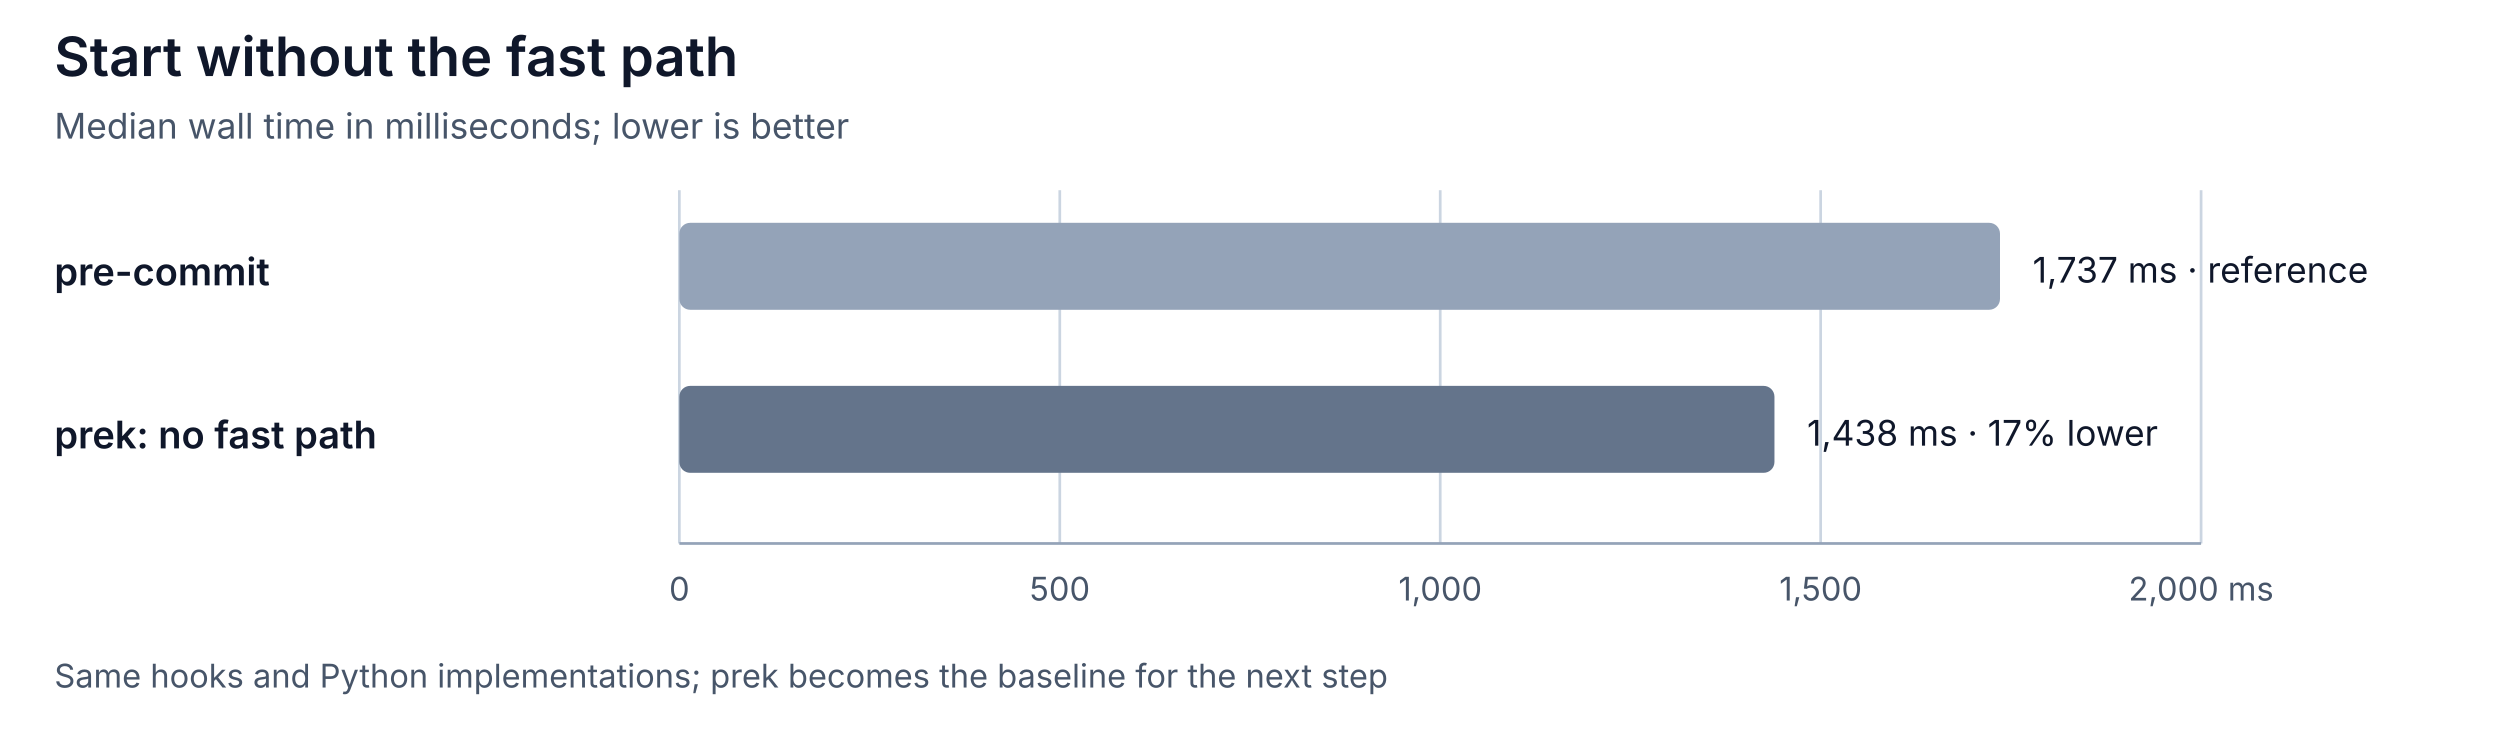
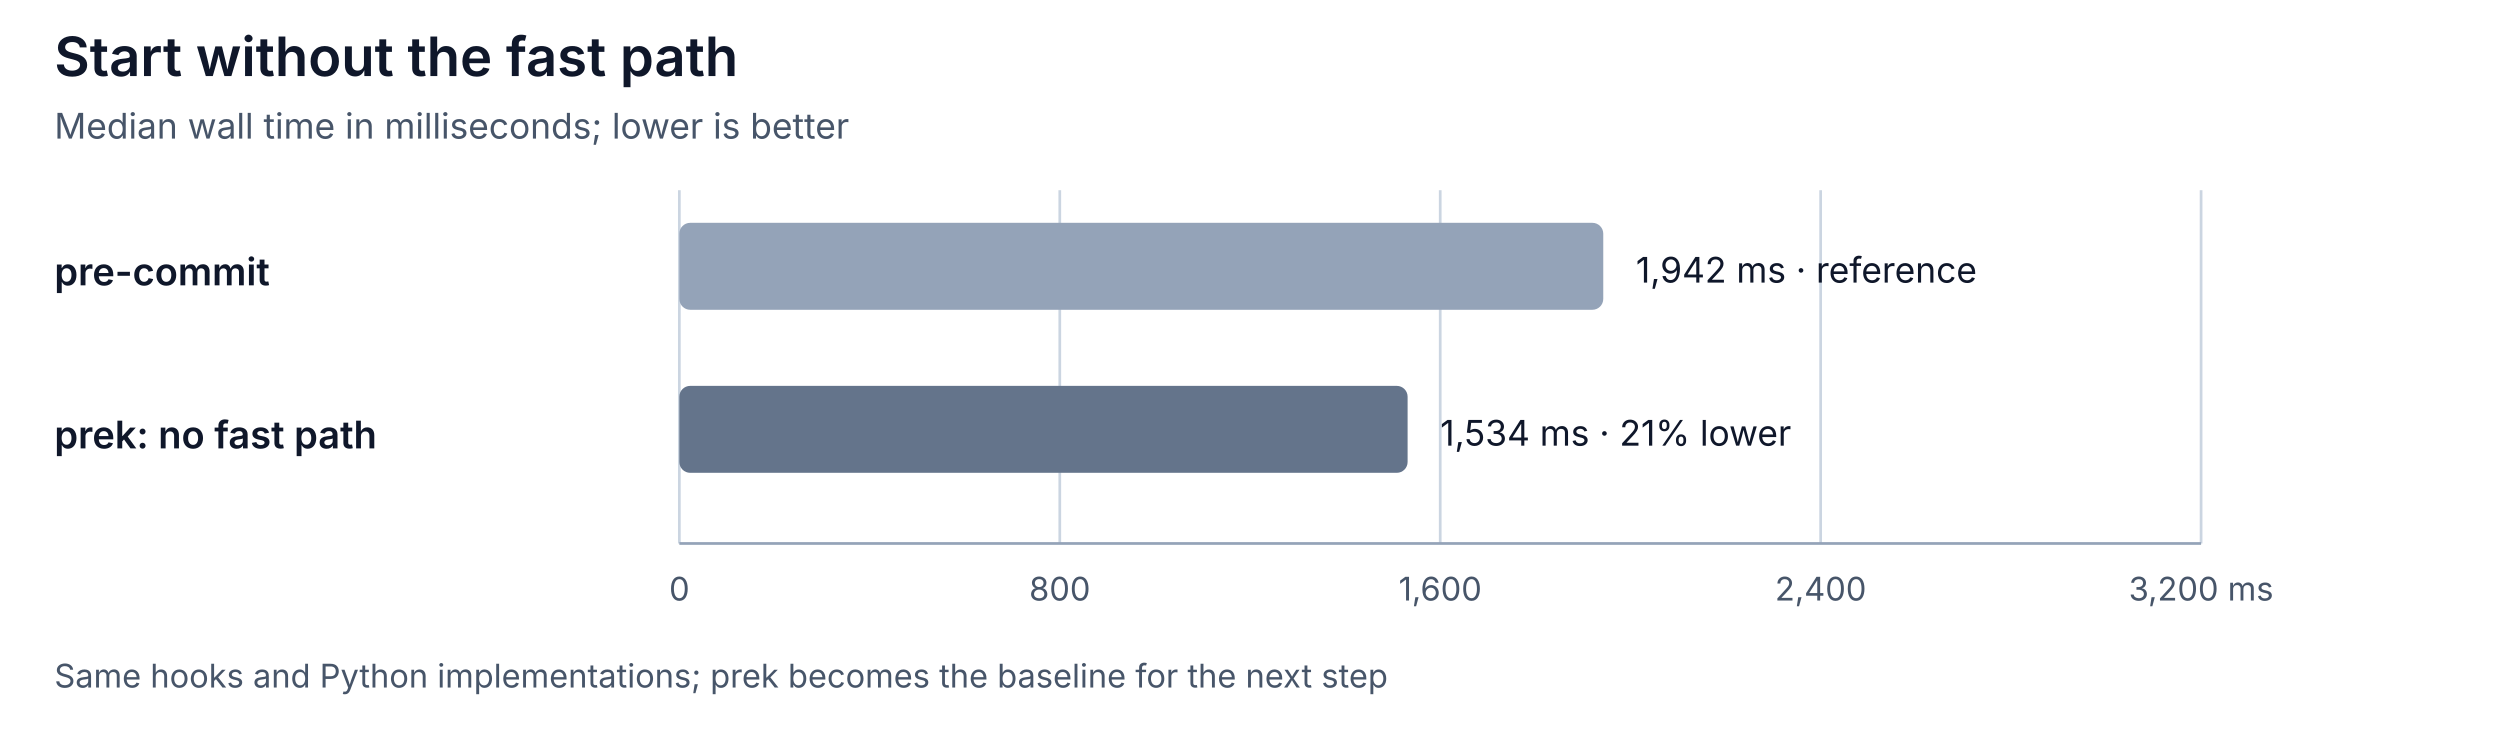
<svg xmlns="http://www.w3.org/2000/svg" viewBox="0 0 920 270" role="img" aria-labelledby="title desc">
  <style>
    text {
      fill: #0f172a;
      font-family: -apple-system, BlinkMacSystemFont, "Segoe UI", sans-serif;
    }
    .title { font-size: 20px; font-weight: 600; }
    .subtitle, .tick, .note { fill: #475569; }
    .subtitle { font-size: 13px; }
    .label { font-size: 14px; font-weight: 600; }
    .value { font-size: 13px; }
    .tick, .note { font-size: 12px; }
    .grid { stroke: #cbd5e1; stroke-width: 1; }
    .axis { stroke: #94a3b8; stroke-width: 1; }
    .reference { fill: #94a3b8; }
    .baseline { fill: #64748b; }
    @media (prefers-color-scheme: dark) {
      text { fill: #e2e8f0; }
      .subtitle, .tick, .note { fill: #a8b3cf; }
      .grid { stroke: #334155; }
      .axis { stroke: #64748b; }
      .reference { fill: #94a3b8; }
      .baseline { fill: #64748b; }
    }
  </style>
  <text class="title" x="20" y="28">Start without the fast path</text>
  <text class="subtitle" x="20" y="51">Median wall time in milliseconds; lower is better</text>
  <line class="grid" x1="250" y1="70" x2="250" y2="200" />
  <line class="grid" x1="390" y1="70" x2="390" y2="200" />
  <line class="grid" x1="530" y1="70" x2="530" y2="200" />
  <line class="grid" x1="670" y1="70" x2="670" y2="200" />
  <line class="grid" x1="810" y1="70" x2="810" y2="200" />
  <line class="axis" x1="250" y1="200" x2="810" y2="200" />
  <text class="label" x="20" y="105">pre-commit</text>
-   <rect class="reference" x="250" y="82" width="486" height="32" rx="4" />
-   <text class="value" x="748" y="104">1,737 ms · reference</text>
+   <rect class="reference" x="250" y="82" width="340" height="32" rx="4" />
+   <text class="value" x="602" y="104">1,942 ms · reference</text>
  <text class="label" x="20" y="165">prek: no fast path</text>
-   <rect class="baseline" x="250" y="142" width="403" height="32" rx="4" />
-   <text class="value" x="665" y="164">1,438 ms · 17% lower</text>
+   <rect class="baseline" x="250" y="142" width="268" height="32" rx="4" />
+   <text class="value" x="530" y="164">1,534 ms · 21% lower</text>
  <text class="tick" x="250" y="221" text-anchor="middle">0</text>
-   <text class="tick" x="390" y="221" text-anchor="middle">500</text>
-   <text class="tick" x="530" y="221" text-anchor="middle">1,000</text>
-   <text class="tick" x="670" y="221" text-anchor="middle">1,500</text>
-   <text class="tick" x="810" y="221" text-anchor="middle">2,000 ms</text>
+   <text class="tick" x="390" y="221" text-anchor="middle">800</text>
+   <text class="tick" x="530" y="221" text-anchor="middle">1,600</text>
+   <text class="tick" x="670" y="221" text-anchor="middle">2,400</text>
+   <text class="tick" x="810" y="221" text-anchor="middle">3,200 ms</text>
  <text class="note" x="20" y="253">Same hooks and Python implementations; prek becomes the baseline for the next step</text>
</svg>
